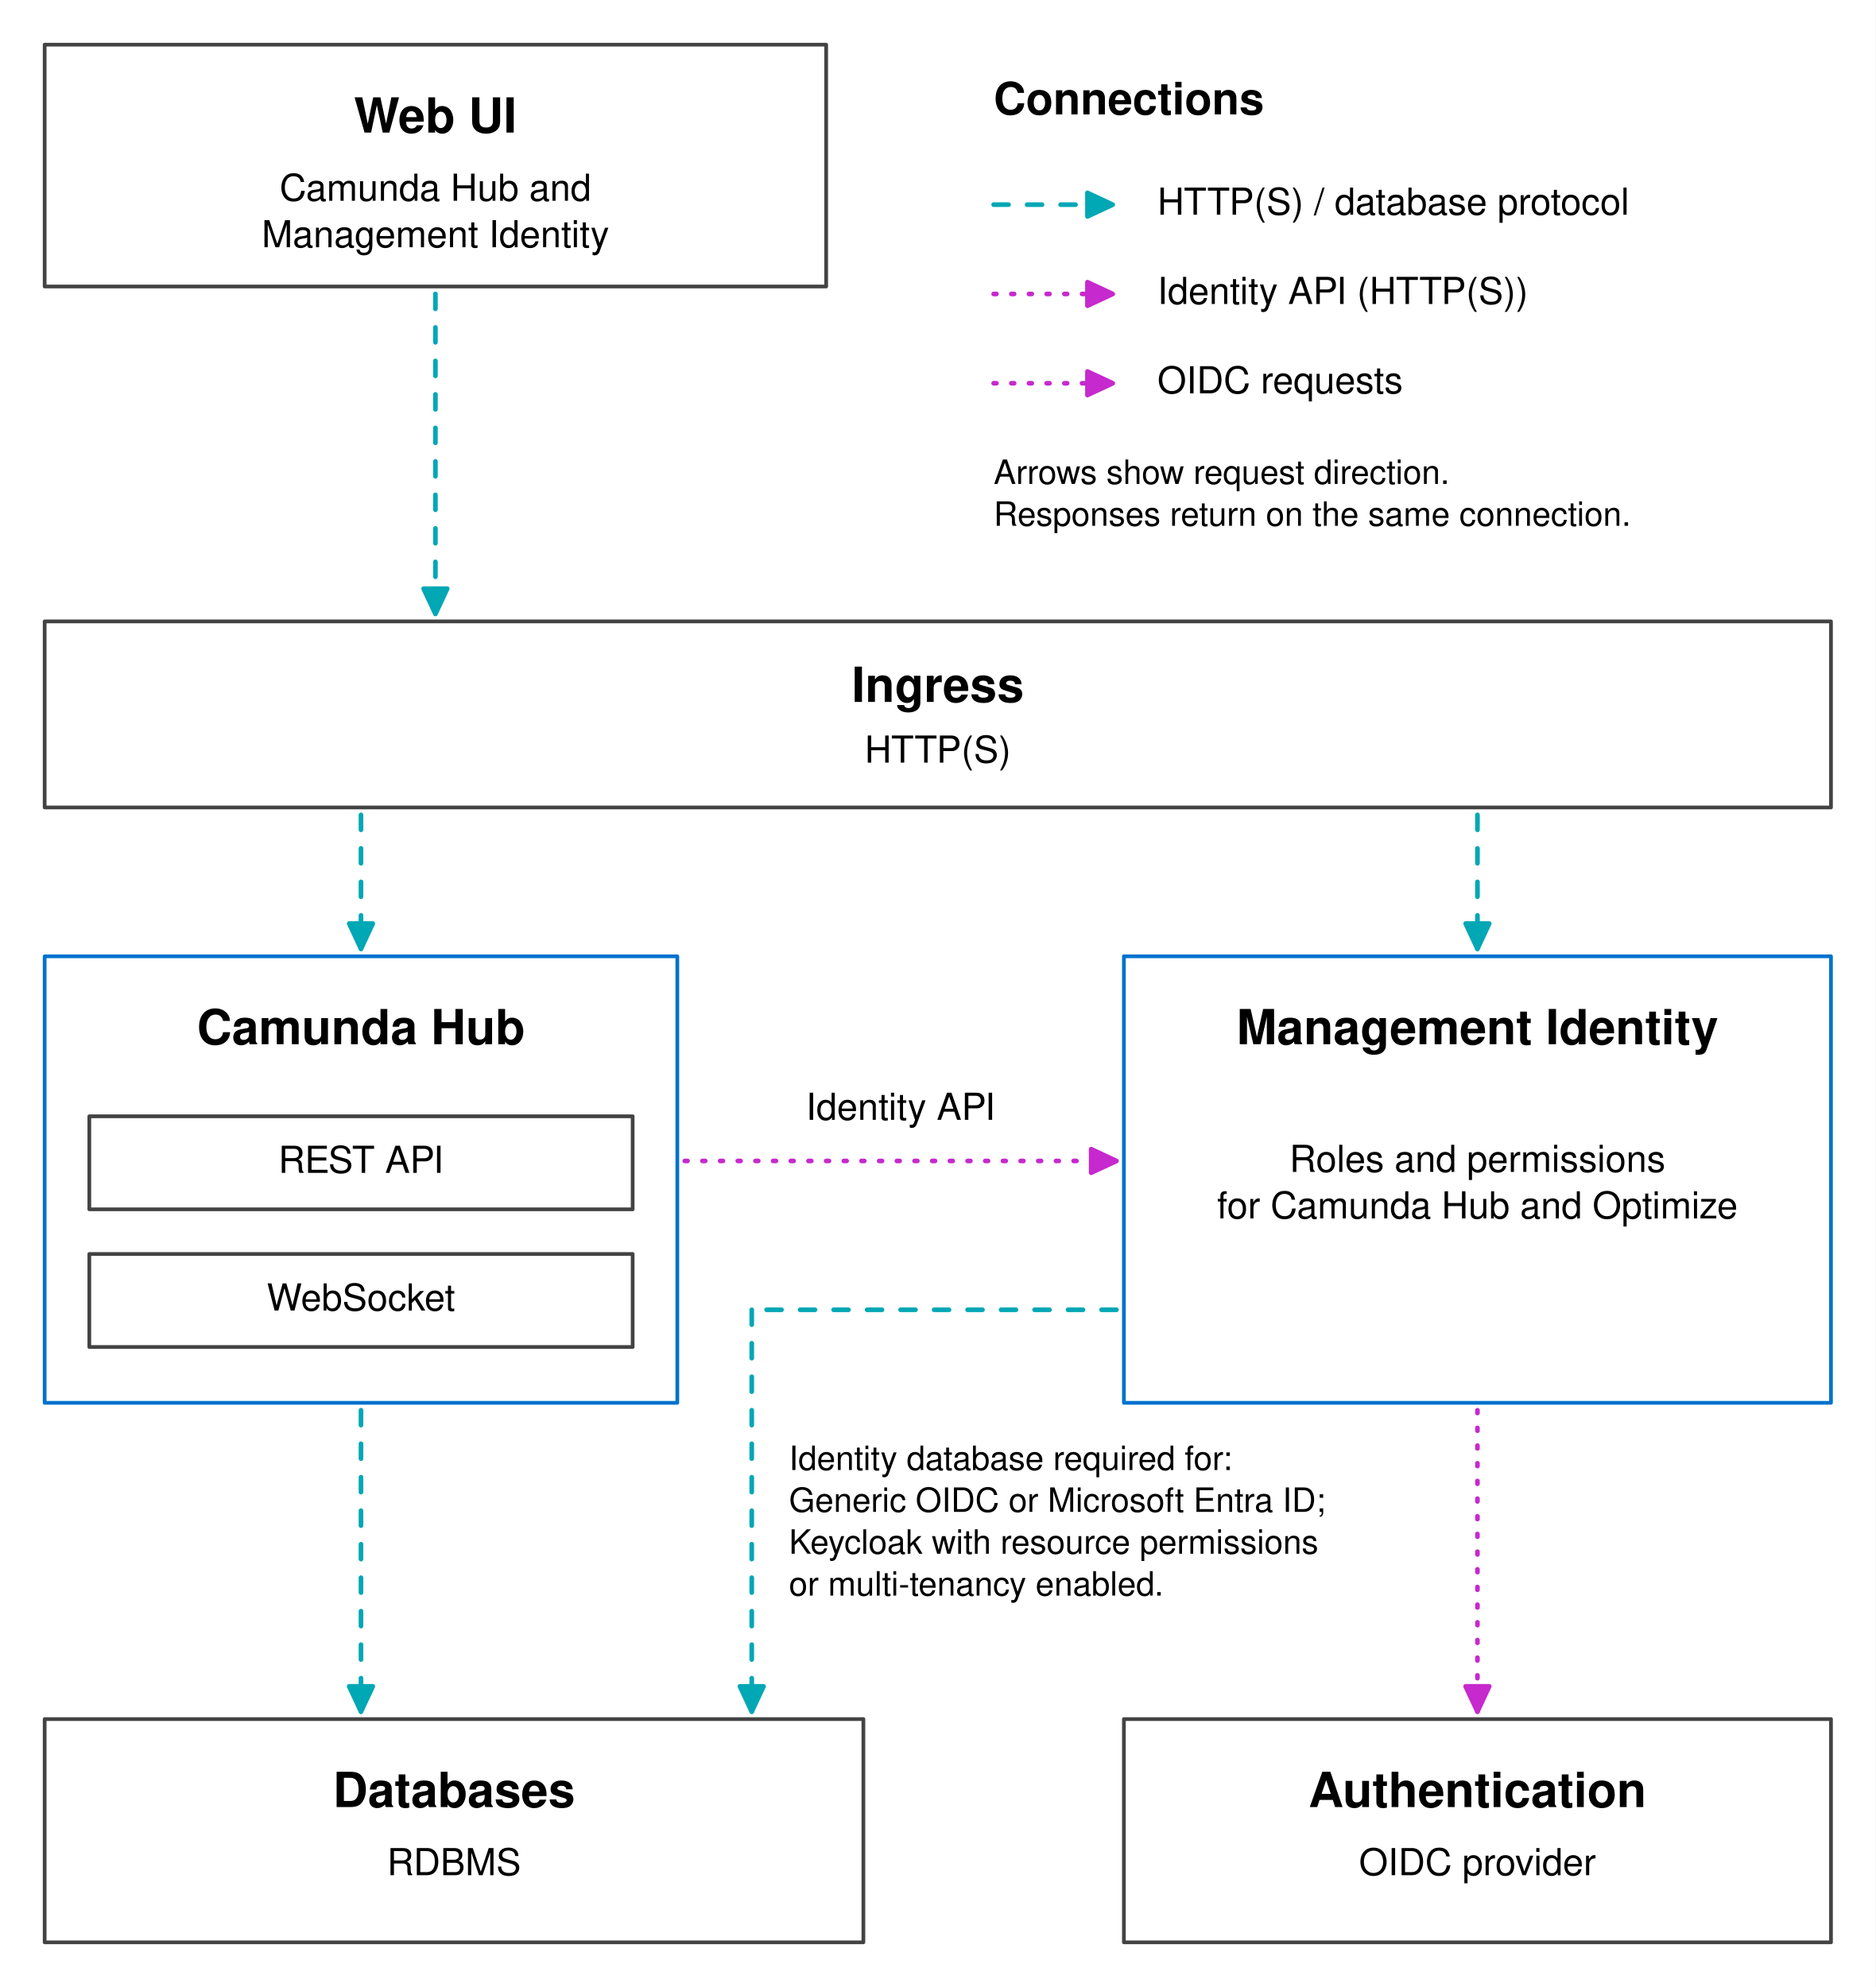
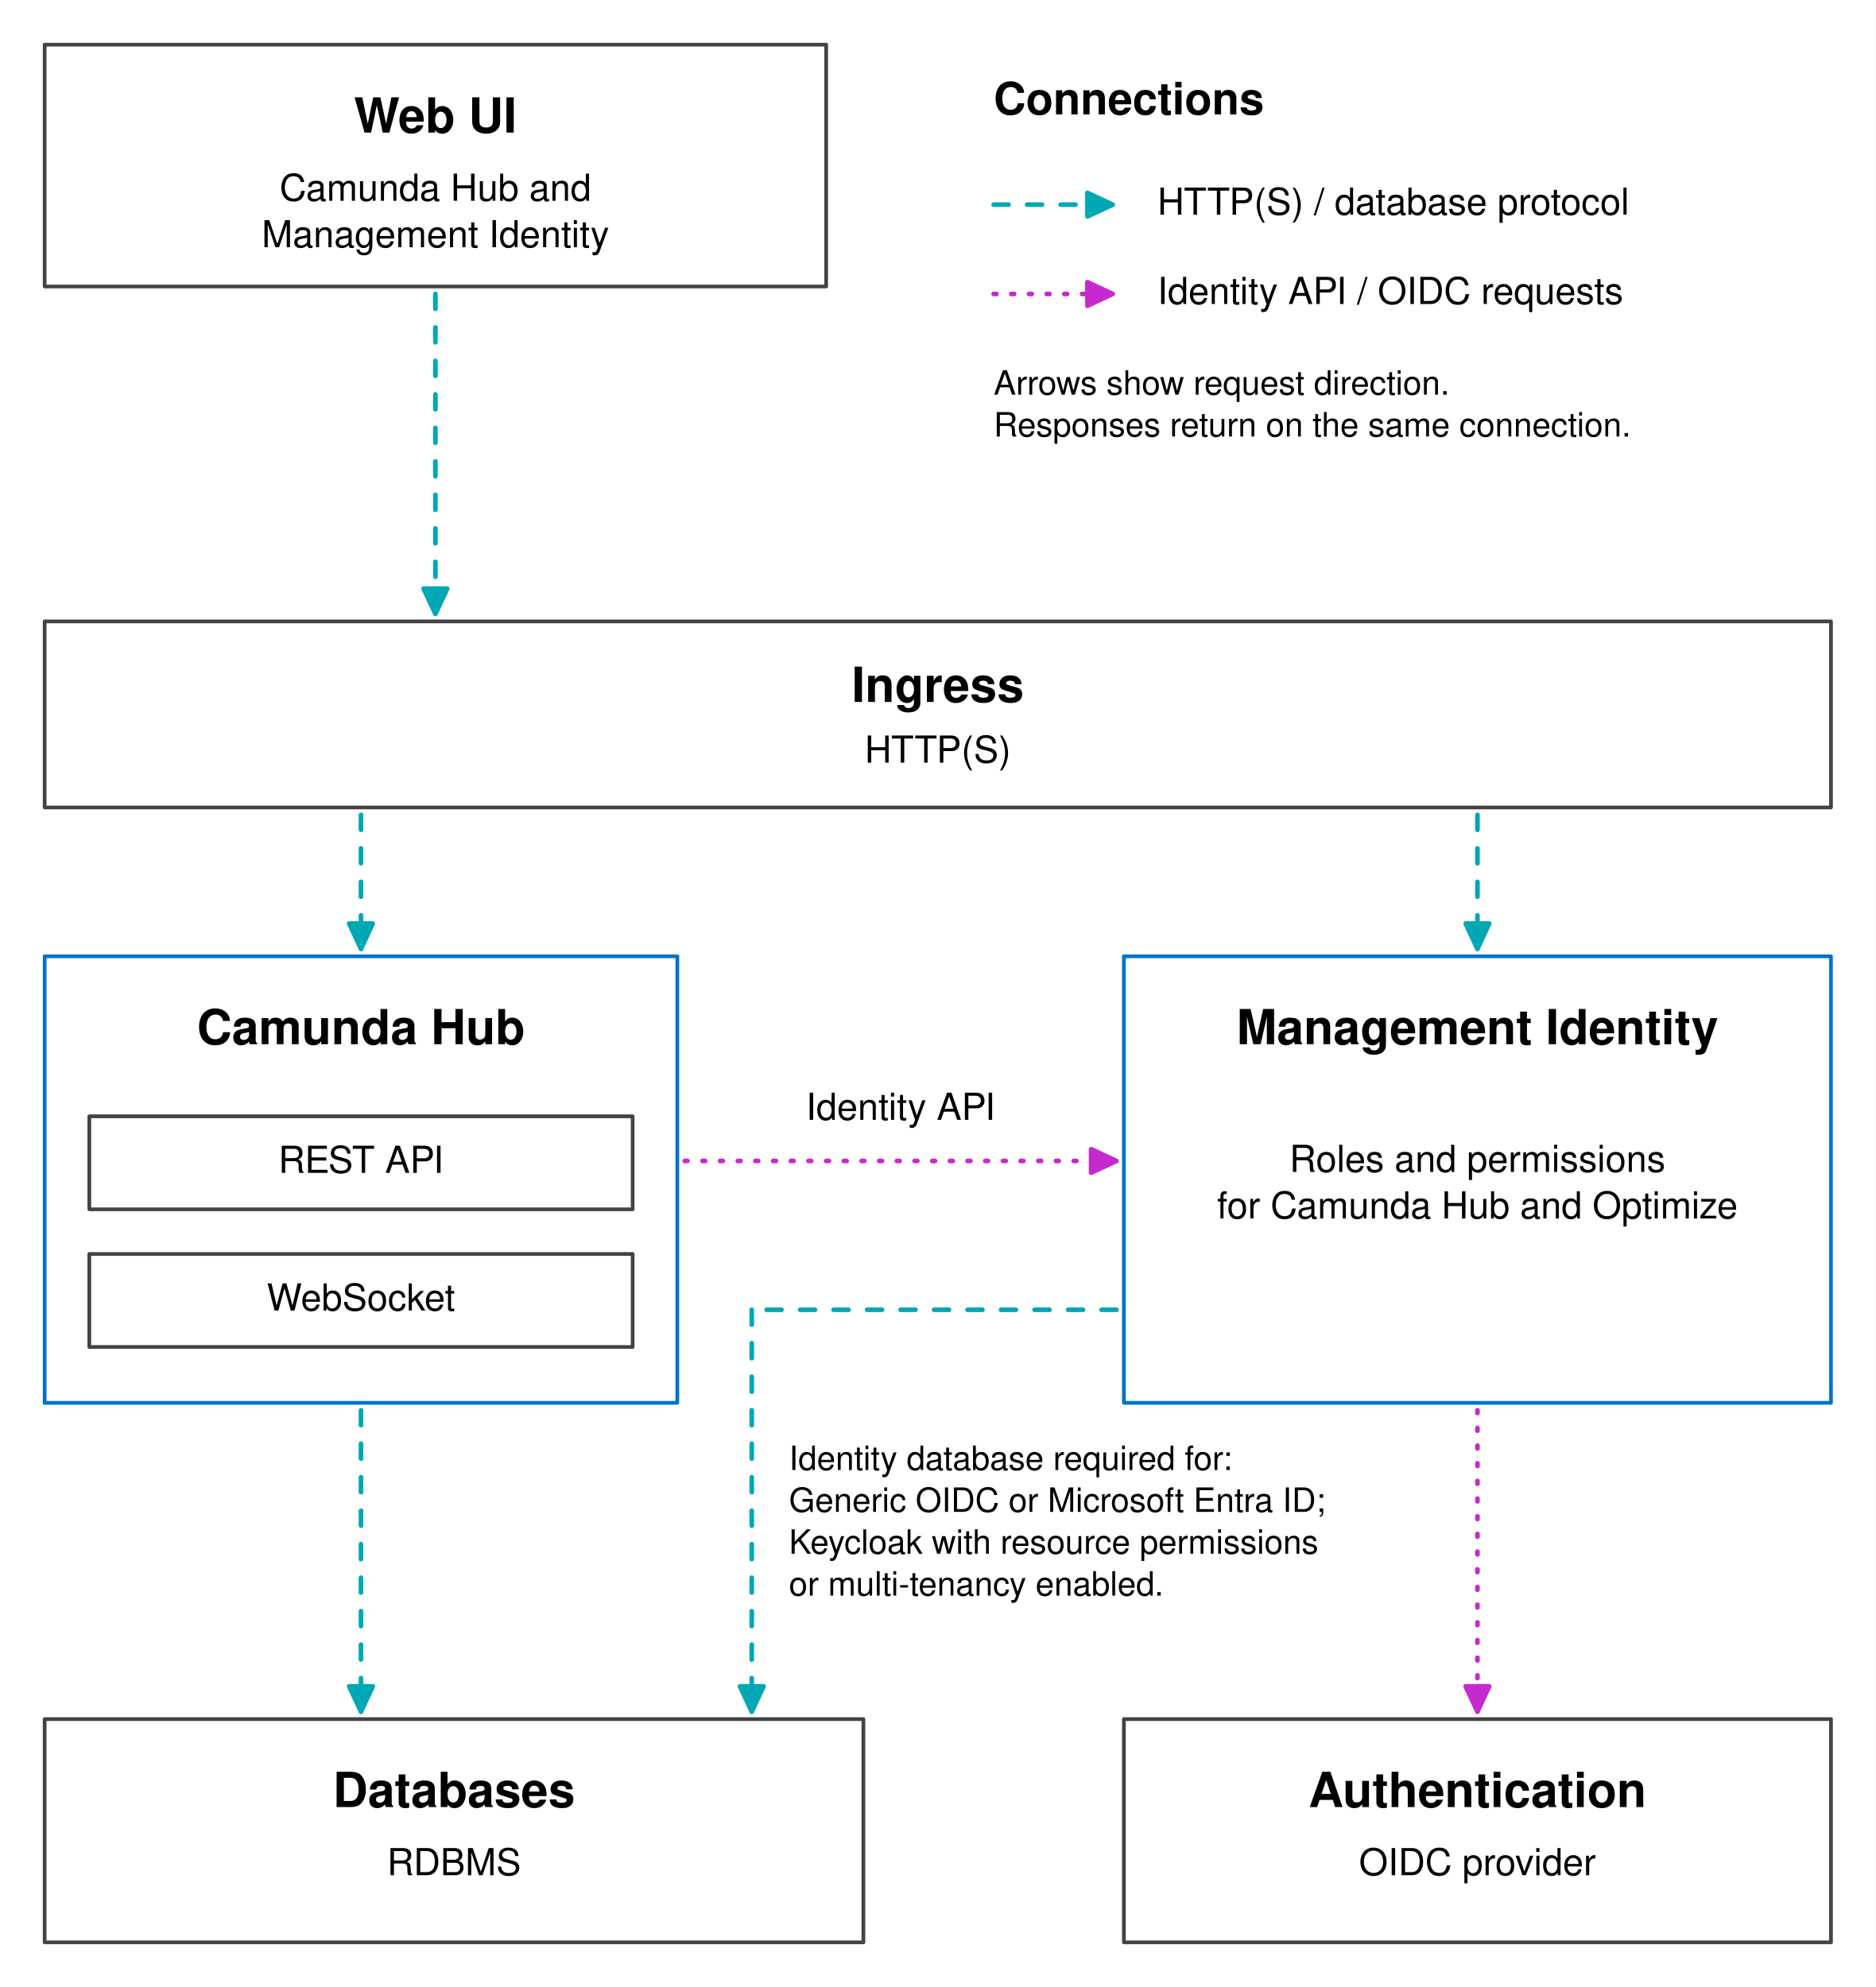
<svg xmlns="http://www.w3.org/2000/svg" version="1.1" viewBox="0 0 1008 1068" width="1008" height="1068">
  <defs>
    <style class="style-fonts">
      </style>
  </defs>
  <rect x="0" y="0" width="1008" height="1068" fill="#ffffff" />
  <g stroke-linecap="round" transform="translate(24 24) rotate(0 210 65)">
    <path d="M0 0 L420 0 L420 130 L0 130" stroke="none" stroke-width="0" fill="#FFFFFF" />
    <path d="M0 0 C84 0, 168 0, 420 0 M0 0 C114.24 0, 228.47 0, 420 0 M420 0 C420 30.57, 420 61.13, 420 130 M420 0 C420 48.79, 420 97.57, 420 130 M420 130 C268.16 130, 116.33 130, 0 130 M420 130 C318.82 130, 217.64 130, 0 130 M0 130 C0 85.71, 0 41.42, 0 0 M0 130 C0 84.3, 0 38.6, 0 0" stroke="#434343" stroke-width="2" fill="none" />
  </g>
  <g transform="translate(48 48) rotate(0 186 16.25)">
    <text x="186" y="23.271" font-family="Helvetica, Segoe UI Emoji" font-size="26px" fill="#000000" text-anchor="middle" style="white-space: pre;" direction="ltr" dominant-baseline="alphabetic" font-weight="700">Web UI</text>
  </g>
  <g transform="translate(48 90) rotate(0 186 25)">
    <text x="186" y="17.9" font-family="Helvetica, Segoe UI Emoji" font-size="20px" fill="#000000" text-anchor="middle" style="white-space: pre;" direction="ltr" dominant-baseline="alphabetic">Camunda Hub and</text>
    <text x="186" y="42.9" font-family="Helvetica, Segoe UI Emoji" font-size="20px" fill="#000000" text-anchor="middle" style="white-space: pre;" direction="ltr" dominant-baseline="alphabetic">Management Identity</text>
  </g>
  <g stroke-linecap="round" transform="translate(24 334) rotate(0 480 50)">
    <path d="M0 0 L960 0 L960 100 L0 100" stroke="none" stroke-width="0" fill="#FFFFFF" />
    <path d="M0 0 C192.02 0, 384.03 0, 960 0 M0 0 C276.46 0, 552.91 0, 960 0 M960 0 C960 34.05, 960 68.11, 960 100 M960 0 C960 30.11, 960 60.23, 960 100 M960 100 C723.79 100, 487.58 100, 0 100 M960 100 C610.91 100, 261.82 100, 0 100 M0 100 C0 63.72, 0 27.45, 0 0 M0 100 C0 79.39, 0 58.78, 0 0" stroke="#434343" stroke-width="2" fill="none" />
  </g>
  <g transform="translate(48 354) rotate(0 456 16.25)">
    <text x="456" y="23.271" font-family="Helvetica, Segoe UI Emoji" font-size="26px" fill="#000000" text-anchor="middle" style="white-space: pre;" direction="ltr" dominant-baseline="alphabetic" font-weight="700">Ingress</text>
  </g>
  <g transform="translate(48 392) rotate(0 456 12.5)">
    <text x="456" y="17.9" font-family="Helvetica, Segoe UI Emoji" font-size="20px" fill="#000000" text-anchor="middle" style="white-space: pre;" direction="ltr" dominant-baseline="alphabetic">HTTP(S)</text>
  </g>
  <g stroke-linecap="round" transform="translate(24 514) rotate(0 170 120)">
    <path d="M0 0 L340 0 L340 240 L0 240" stroke="none" stroke-width="0" fill="#FFFFFF" />
    <path d="M0 0 C68.01 0, 136.02 0, 340 0 M0 0 C103.35 0, 206.69 0, 340 0 M340 0 C340 59.02, 340 118.05, 340 240 M340 0 C340 54.47, 340 108.95, 340 240 M340 240 C227.6 240, 115.2 240, 0 240 M340 240 C242.64 240, 145.27 240, 0 240 M0 240 C0 147.64, 0 55.29, 0 0 M0 240 C0 177.44, 0 114.89, 0 0" stroke="#0072CE" stroke-width="2" fill="none" />
  </g>
  <g transform="translate(48 538) rotate(0 146 16.25)">
    <text x="146" y="23.271" font-family="Helvetica, Segoe UI Emoji" font-size="26px" fill="#000000" text-anchor="middle" style="white-space: pre;" direction="ltr" dominant-baseline="alphabetic" font-weight="700">Camunda Hub</text>
  </g>
  <g stroke-linecap="round" transform="translate(48 600) rotate(0 146 25)">
    <path d="M0 0 L292 0 L292 50 L0 50" stroke="none" stroke-width="0" fill="#FFFFFF" />
    <path d="M0 0 C58.41 0, 116.82 0, 292 0 M0 0 C72.4 0, 144.8 0, 292 0 M292 0 C292 15.81, 292 31.62, 292 50 M292 0 C292 18.88, 292 37.75, 292 50 M292 50 C217.94 50, 143.89 50, 0 50 M292 50 C184.49 50, 76.98 50, 0 50 M0 50 C0 36.69, 0 23.38, 0 0 M0 50 C0 31.82, 0 13.63, 0 0" stroke="#434343" stroke-width="2" fill="none" />
  </g>
  <g transform="translate(72 612.5) rotate(0 122 12.5)">
    <text x="122" y="17.9" font-family="Helvetica, Segoe UI Emoji" font-size="20px" fill="#000000" text-anchor="middle" style="white-space: pre;" direction="ltr" dominant-baseline="alphabetic">REST API</text>
  </g>
  <g stroke-linecap="round" transform="translate(48 674) rotate(0 146 25)">
    <path d="M0 0 L292 0 L292 50 L0 50" stroke="none" stroke-width="0" fill="#FFFFFF" />
    <path d="M0 0 C58.41 0, 116.83 0, 292 0 M0 0 C114.44 0, 228.89 0, 292 0 M292 0 C292 19.32, 292 38.65, 292 50 M292 0 C292 16.4, 292 32.81, 292 50 M292 50 C182.02 50, 72.04 50, 0 50 M292 50 C219 50, 146 50, 0 50 M0 50 C0 32.62, 0 15.24, 0 0 M0 50 C0 36.66, 0 23.33, 0 0" stroke="#434343" stroke-width="2" fill="none" />
  </g>
  <g transform="translate(72 686.5) rotate(0 122 12.5)">
    <text x="122" y="17.9" font-family="Helvetica, Segoe UI Emoji" font-size="20px" fill="#000000" text-anchor="middle" style="white-space: pre;" direction="ltr" dominant-baseline="alphabetic">WebSocket</text>
  </g>
  <g stroke-linecap="round" transform="translate(604 514) rotate(0 190 120)">
    <path d="M0 0 L380 0 L380 240 L0 240" stroke="none" stroke-width="0" fill="#FFFFFF" />
    <path d="M0 0 C76.02 0, 152.04 0, 380 0 M0 0 C127.65 0, 255.3 0, 380 0 M380 0 C380 61.62, 380 123.23, 380 240 M380 0 C380 66.88, 380 133.76, 380 240 M380 240 C266.13 240, 152.25 240, 0 240 M380 240 C253.91 240, 127.82 240, 0 240 M0 240 C0 185.05, 0 130.11, 0 0 M0 240 C0 151.25, 0 62.51, 0 0" stroke="#0072CE" stroke-width="2" fill="none" />
  </g>
  <g transform="translate(628 538) rotate(0 166 16.25)">
    <text x="166" y="23.271" font-family="Helvetica, Segoe UI Emoji" font-size="26px" fill="#000000" text-anchor="middle" style="white-space: pre;" direction="ltr" dominant-baseline="alphabetic" font-weight="700">Management Identity</text>
  </g>
  <g transform="translate(628 612) rotate(0 166 25)">
    <text x="166" y="17.9" font-family="Helvetica, Segoe UI Emoji" font-size="20px" fill="#000000" text-anchor="middle" style="white-space: pre;" direction="ltr" dominant-baseline="alphabetic">Roles and permissions</text>
    <text x="166" y="42.9" font-family="Helvetica, Segoe UI Emoji" font-size="20px" fill="#000000" text-anchor="middle" style="white-space: pre;" direction="ltr" dominant-baseline="alphabetic">for Camunda Hub and Optimize</text>
  </g>
  <g stroke-linecap="round" transform="translate(24 924) rotate(0 220 60)">
    <path d="M0 0 L440 0 L440 120 L0 120" stroke="none" stroke-width="0" fill="#FFFFFF" />
    <path d="M0 0 C88.03 0, 176.06 0, 440 0 M0 0 C123.16 0, 246.32 0, 440 0 M440 0 C440 39.24, 440 78.48, 440 120 M440 0 C440 27.51, 440 55.01, 440 120 M440 120 C342.01 120, 244.03 120, 0 120 M440 120 C346 120, 252 120, 0 120 M0 120 C0 82.76, 0 45.52, 0 0 M0 120 C0 87.26, 0 54.52, 0 0" stroke="#434343" stroke-width="2" fill="none" />
  </g>
  <g transform="translate(48 948) rotate(0 196 16.25)">
    <text x="196" y="23.271" font-family="Helvetica, Segoe UI Emoji" font-size="26px" fill="#000000" text-anchor="middle" style="white-space: pre;" direction="ltr" dominant-baseline="alphabetic" font-weight="700">Databases</text>
  </g>
  <g transform="translate(48 990) rotate(0 196 12.5)">
    <text x="196" y="17.9" font-family="Helvetica, Segoe UI Emoji" font-size="20px" fill="#000000" text-anchor="middle" style="white-space: pre;" direction="ltr" dominant-baseline="alphabetic">RDBMS</text>
  </g>
  <g stroke-linecap="round" transform="translate(604 924) rotate(0 190 60)">
    <path d="M0 0 L380 0 L380 120 L0 120" stroke="none" stroke-width="0" fill="#FFFFFF" />
    <path d="M0 0 C76.03 0, 152.06 0, 380 0 M0 0 C112.44 0, 224.88 0, 380 0 M380 0 C380 27.89, 380 55.78, 380 120 M380 0 C380 42.61, 380 85.22, 380 120 M380 120 C263.25 120, 146.5 120, 0 120 M380 120 C252.18 120, 124.36 120, 0 120 M0 120 C0 80.11, 0 40.23, 0 0 M0 120 C0 80.71, 0 41.43, 0 0" stroke="#434343" stroke-width="2" fill="none" />
  </g>
  <g transform="translate(628 948) rotate(0 166 16.25)">
    <text x="166" y="23.271" font-family="Helvetica, Segoe UI Emoji" font-size="26px" fill="#000000" text-anchor="middle" style="white-space: pre;" direction="ltr" dominant-baseline="alphabetic" font-weight="700">Authentication</text>
  </g>
  <g transform="translate(628 990) rotate(0 166 12.5)">
    <text x="166" y="17.9" font-family="Helvetica, Segoe UI Emoji" font-size="20px" fill="#000000" text-anchor="middle" style="white-space: pre;" direction="ltr" dominant-baseline="alphabetic">OIDC provider</text>
  </g>
  <g stroke-linecap="round">
    <g transform="translate(234 158) rotate(0 0 86)">
      <path d="M0 0 C0 34.42, 0 68.83, 0 172" stroke="#00A7B5" stroke-width="2.5" fill="none" stroke-dasharray="8 10" />
    </g>
    <g transform="translate(234 158) rotate(0 0 86)">
      <path d="M0 172 L-6.34 158.41 L6.34 158.41 L0 172" stroke="none" stroke-width="0" fill="#00A7B5" fill-rule="evenodd" />
      <path d="M0 172 C-1.27 169.28, -2.54 166.56, -6.34 158.41 M-6.34 158.41 C-2.39 158.41, 1.57 158.41, 6.34 158.41 M6.34 158.41 C4.2 163, 2.06 167.59, 0 172 M0 172 C0 172, 0 172, 0 172" stroke="#00A7B5" stroke-width="2.5" fill="none" />
    </g>
  </g>
  <mask />
  <g stroke-linecap="round">
    <g transform="translate(194 438) rotate(0 0 36)">
      <path d="M0 0 C0 14.41, 0 28.81, 0 72" stroke="#00A7B5" stroke-width="2.5" fill="none" stroke-dasharray="8 10" />
    </g>
    <g transform="translate(194 438) rotate(0 0 36)">
      <path d="M0 72 L-6.34 58.41 L6.34 58.41 L0 72" stroke="none" stroke-width="0" fill="#00A7B5" fill-rule="evenodd" />
      <path d="M0 72 C-1.27 69.28, -2.54 66.56, -6.34 58.41 M-6.34 58.41 C-1.47 58.41, 3.39 58.41, 6.34 58.41 M6.34 58.41 C3.98 63.48, 1.61 68.55, 0 72 M0 72 C0 72, 0 72, 0 72" stroke="#00A7B5" stroke-width="2.5" fill="none" />
    </g>
  </g>
  <mask />
  <g stroke-linecap="round">
    <g transform="translate(794 438) rotate(0 0 36)">
      <path d="M0 0 C0 14.41, 0 28.81, 0 72" stroke="#00A7B5" stroke-width="2.5" fill="none" stroke-dasharray="8 10" />
    </g>
    <g transform="translate(794 438) rotate(0 0 36)">
      <path d="M0 72 L-6.34 58.41 L6.34 58.41 L0 72" stroke="none" stroke-width="0" fill="#00A7B5" fill-rule="evenodd" />
      <path d="M0 72 C-1.27 69.28, -2.54 66.56, -6.34 58.41 M-6.34 58.41 C-3.1 58.41, 0.15 58.41, 6.34 58.41 M6.34 58.41 C5.02 61.23, 3.7 64.06, 0 72 M0 72 C0 72, 0 72, 0 72" stroke="#00A7B5" stroke-width="2.5" fill="none" />
    </g>
  </g>
  <mask />
  <g stroke-linecap="round">
    <g transform="translate(368 624) rotate(0 116 0)">
      <path d="M0 0 C46.43 0, 92.85 0, 232 0" stroke="#C629CD" stroke-width="2.5" fill="none" stroke-dasharray="1.5 8" />
    </g>
    <g transform="translate(368 624) rotate(0 116 0)">
      <path d="M232 0 L218.41 6.34 L218.41 -6.34 L232 0" stroke="none" stroke-width="0" fill="#C629CD" fill-rule="evenodd" />
      <path d="M232 0 C229.28 1.27, 226.56 2.54, 218.41 6.34 M218.41 6.34 C218.41 2.18, 218.41 -1.97, 218.41 -6.34 M218.41 -6.34 C221.71 -4.8, 225.02 -3.26, 232 0 M232 0 C232 0, 232 0, 232 0" stroke="#C629CD" stroke-width="2.5" fill="none" />
    </g>
  </g>
  <mask />
  <g transform="translate(384 584) rotate(0 100 12.5)">
    <text x="100" y="17.9" font-family="Helvetica, Segoe UI Emoji" font-size="20px" fill="#000000" text-anchor="middle" style="white-space: pre;" direction="ltr" dominant-baseline="alphabetic">Identity API</text>
  </g>
  <g stroke-linecap="round">
    <g transform="translate(194 758) rotate(0 0 81)">
      <path d="M0 0 C0 32.42, 0 64.84, 0 162" stroke="#00A7B5" stroke-width="2.5" fill="none" stroke-dasharray="8 10" />
    </g>
    <g transform="translate(194 758) rotate(0 0 81)">
      <path d="M0 162 L-6.34 148.41 L6.34 148.41 L0 162" stroke="none" stroke-width="0" fill="#00A7B5" fill-rule="evenodd" />
      <path d="M0 162 C-1.27 159.28, -2.54 156.56, -6.34 148.41 M-6.34 148.41 C-2.89 148.41, 0.55 148.41, 6.34 148.41 M6.34 148.41 C4.35 152.67, 2.36 156.93, 0 162 M0 162 C0 162, 0 162, 0 162" stroke="#00A7B5" stroke-width="2.5" fill="none" />
    </g>
  </g>
  <mask />
  <g stroke-linecap="round">
    <g transform="translate(600 704) rotate(0 -98 108)">
      <path d="M0 0 C-39.22 0, -78.45 0, -196 0 M-196 0 C-196 74.27, -196 148.54, -196 216" stroke="#00A7B5" stroke-width="2.5" fill="none" stroke-dasharray="8 10" />
    </g>
    <g transform="translate(600 704) rotate(0 -98 108)">
      <path d="M-196 216 L-202.34 202.41 L-189.66 202.41 L-196 216" stroke="none" stroke-width="0" fill="#00A7B5" fill-rule="evenodd" />
      <path d="M-196 216 C-197.27 213.28, -198.54 210.56, -202.34 202.41 M-202.34 202.41 C-197.98 202.41, -193.62 202.41, -189.66 202.41 M-189.66 202.41 C-191.87 207.14, -194.08 211.88, -196 216 M-196 216 C-196 216, -196 216, -196 216" stroke="#00A7B5" stroke-width="2.5" fill="none" />
    </g>
  </g>
  <mask />
  <g transform="translate(424 774) rotate(0 175 45)">
    <text x="0" y="16.11" font-family="Helvetica, Segoe UI Emoji" font-size="18px" fill="#000000" text-anchor="start" style="white-space: pre;" direction="ltr" dominant-baseline="alphabetic">Identity database required for:</text>
    <text x="0" y="38.61" font-family="Helvetica, Segoe UI Emoji" font-size="18px" fill="#000000" text-anchor="start" style="white-space: pre;" direction="ltr" dominant-baseline="alphabetic">Generic OIDC or Microsoft Entra ID;</text>
    <text x="0" y="61.11" font-family="Helvetica, Segoe UI Emoji" font-size="18px" fill="#000000" text-anchor="start" style="white-space: pre;" direction="ltr" dominant-baseline="alphabetic">Keycloak with resource permissions</text>
    <text x="0" y="83.61" font-family="Helvetica, Segoe UI Emoji" font-size="18px" fill="#000000" text-anchor="start" style="white-space: pre;" direction="ltr" dominant-baseline="alphabetic">or multi-tenancy enabled.</text>
  </g>
  <g stroke-linecap="round">
    <g transform="translate(794 758) rotate(0 0 81)">
      <path d="M0 0 C0 32.42, 0 64.84, 0 162" stroke="#C629CD" stroke-width="2.5" fill="none" stroke-dasharray="1.5 8" />
    </g>
    <g transform="translate(794 758) rotate(0 0 81)">
      <path d="M0 162 L-6.34 148.41 L6.34 148.41 L0 162" stroke="none" stroke-width="0" fill="#C629CD" fill-rule="evenodd" />
      <path d="M0 162 C-1.27 159.28, -2.54 156.56, -6.34 148.41 M-6.34 148.41 C-2.69 148.41, 0.96 148.41, 6.34 148.41 M6.34 148.41 C4.95 151.38, 3.56 154.36, 0 162 M0 162 C0 162, 0 162, 0 162" stroke="#C629CD" stroke-width="2.5" fill="none" />
    </g>
  </g>
  <mask />
  <g transform="translate(534 40) rotate(0 225 15)">
    <text x="0" y="21.48" font-family="Helvetica, Segoe UI Emoji" font-size="24px" fill="#000000" text-anchor="start" style="white-space: pre;" direction="ltr" dominant-baseline="alphabetic" font-weight="700">Connections</text>
  </g>
  <g stroke-linecap="round">
    <g transform="translate(534 110) rotate(0 32 0)">
      <path d="M0 0 C12.81 0, 25.62 0, 64 0" stroke="#00A7B5" stroke-width="2.5" fill="none" stroke-dasharray="8 10" />
    </g>
    <g transform="translate(534 110) rotate(0 32 0)">
      <path d="M64 0 L50.41 6.34 L50.41 -6.34 L64 0" stroke="none" stroke-width="0" fill="#00A7B5" fill-rule="evenodd" />
      <path d="M64 0 C61.28 1.27, 58.56 2.54, 50.41 6.34 M50.41 6.34 C50.41 3.4, 50.41 0.46, 50.41 -6.34 M50.41 -6.34 C54.34 -4.51, 58.27 -2.67, 64 0 M64 0 C64 0, 64 0, 64 0" stroke="#00A7B5" stroke-width="2.5" fill="none" />
    </g>
  </g>
  <mask />
  <g transform="translate(622 97.5) rotate(0 181 12.5)">
    <text x="0" y="17.9" font-family="Helvetica, Segoe UI Emoji" font-size="20px" fill="#000000" text-anchor="start" style="white-space: pre;" direction="ltr" dominant-baseline="alphabetic">HTTP(S) / database protocol</text>
  </g>
  <g stroke-linecap="round">
    <g transform="translate(534 158) rotate(0 32 0)">
      <path d="M0 0 C12.81 0, 25.62 0, 64 0" stroke="#C629CD" stroke-width="2.5" fill="none" stroke-dasharray="1.5 8" />
    </g>
    <g transform="translate(534 158) rotate(0 32 0)">
      <path d="M64 0 L50.41 6.34 L50.41 -6.34 L64 0" stroke="none" stroke-width="0" fill="#C629CD" fill-rule="evenodd" />
      <path d="M64 0 C61.28 1.27, 58.56 2.54, 50.41 6.34 M50.41 6.34 C50.41 1.57, 50.41 -3.19, 50.41 -6.34 M50.41 -6.34 C55.29 -4.06, 60.18 -1.78, 64 0 M64 0 C64 0, 64 0, 64 0" stroke="#C629CD" stroke-width="2.5" fill="none" />
    </g>
  </g>
  <mask />
  <g transform="translate(622 145.5) rotate(0 181 12.5)">
-     <text x="0" y="17.9" font-family="Helvetica, Segoe UI Emoji" font-size="20px" fill="#000000" text-anchor="start" style="white-space: pre;" direction="ltr" dominant-baseline="alphabetic">Identity API (HTTP(S))</text>
+     <text x="0" y="17.9" font-family="Helvetica, Segoe UI Emoji" font-size="20px" fill="#000000" text-anchor="start" style="white-space: pre;" direction="ltr" dominant-baseline="alphabetic">Identity API / OIDC requests</text>
  </g>
-   <g stroke-linecap="round">
-     <g transform="translate(534 206) rotate(0 32 0)">
-       <path d="M0 0 C12.81 0, 25.62 0, 64 0" stroke="#C629CD" stroke-width="2.5" fill="none" stroke-dasharray="1.5 8" />
-     </g>
-     <g transform="translate(534 206) rotate(0 32 0)">
-       <path d="M64 0 L50.41 6.34 L50.41 -6.34 L64 0" stroke="none" stroke-width="0" fill="#C629CD" fill-rule="evenodd" />
-       <path d="M64 0 C61.28 1.27, 58.56 2.54, 50.41 6.34 M50.41 6.34 C50.41 2.28, 50.41 -1.77, 50.41 -6.34 M50.41 -6.34 C53.53 -4.88, 56.65 -3.43, 64 0 M64 0 C64 0, 64 0, 64 0" stroke="#C629CD" stroke-width="2.5" fill="none" />
-     </g>
-   </g>
-   <mask />
-   <g transform="translate(622 193.5) rotate(0 181 12.5)">
-     <text x="0" y="17.9" font-family="Helvetica, Segoe UI Emoji" font-size="20px" fill="#000000" text-anchor="start" style="white-space: pre;" direction="ltr" dominant-baseline="alphabetic">OIDC requests</text>
-   </g>
-   <g transform="translate(534 244) rotate(0 225 22.5)">
+   <g transform="translate(534 196) rotate(0 225 22.5)">
    <text x="0" y="16.11" font-family="Helvetica, Segoe UI Emoji" font-size="18px" fill="#000000" text-anchor="start" style="white-space: pre;" direction="ltr" dominant-baseline="alphabetic">Arrows show request direction.</text>
    <text x="0" y="38.61" font-family="Helvetica, Segoe UI Emoji" font-size="18px" fill="#000000" text-anchor="start" style="white-space: pre;" direction="ltr" dominant-baseline="alphabetic">Responses return on the same connection.</text>
  </g>
</svg>
